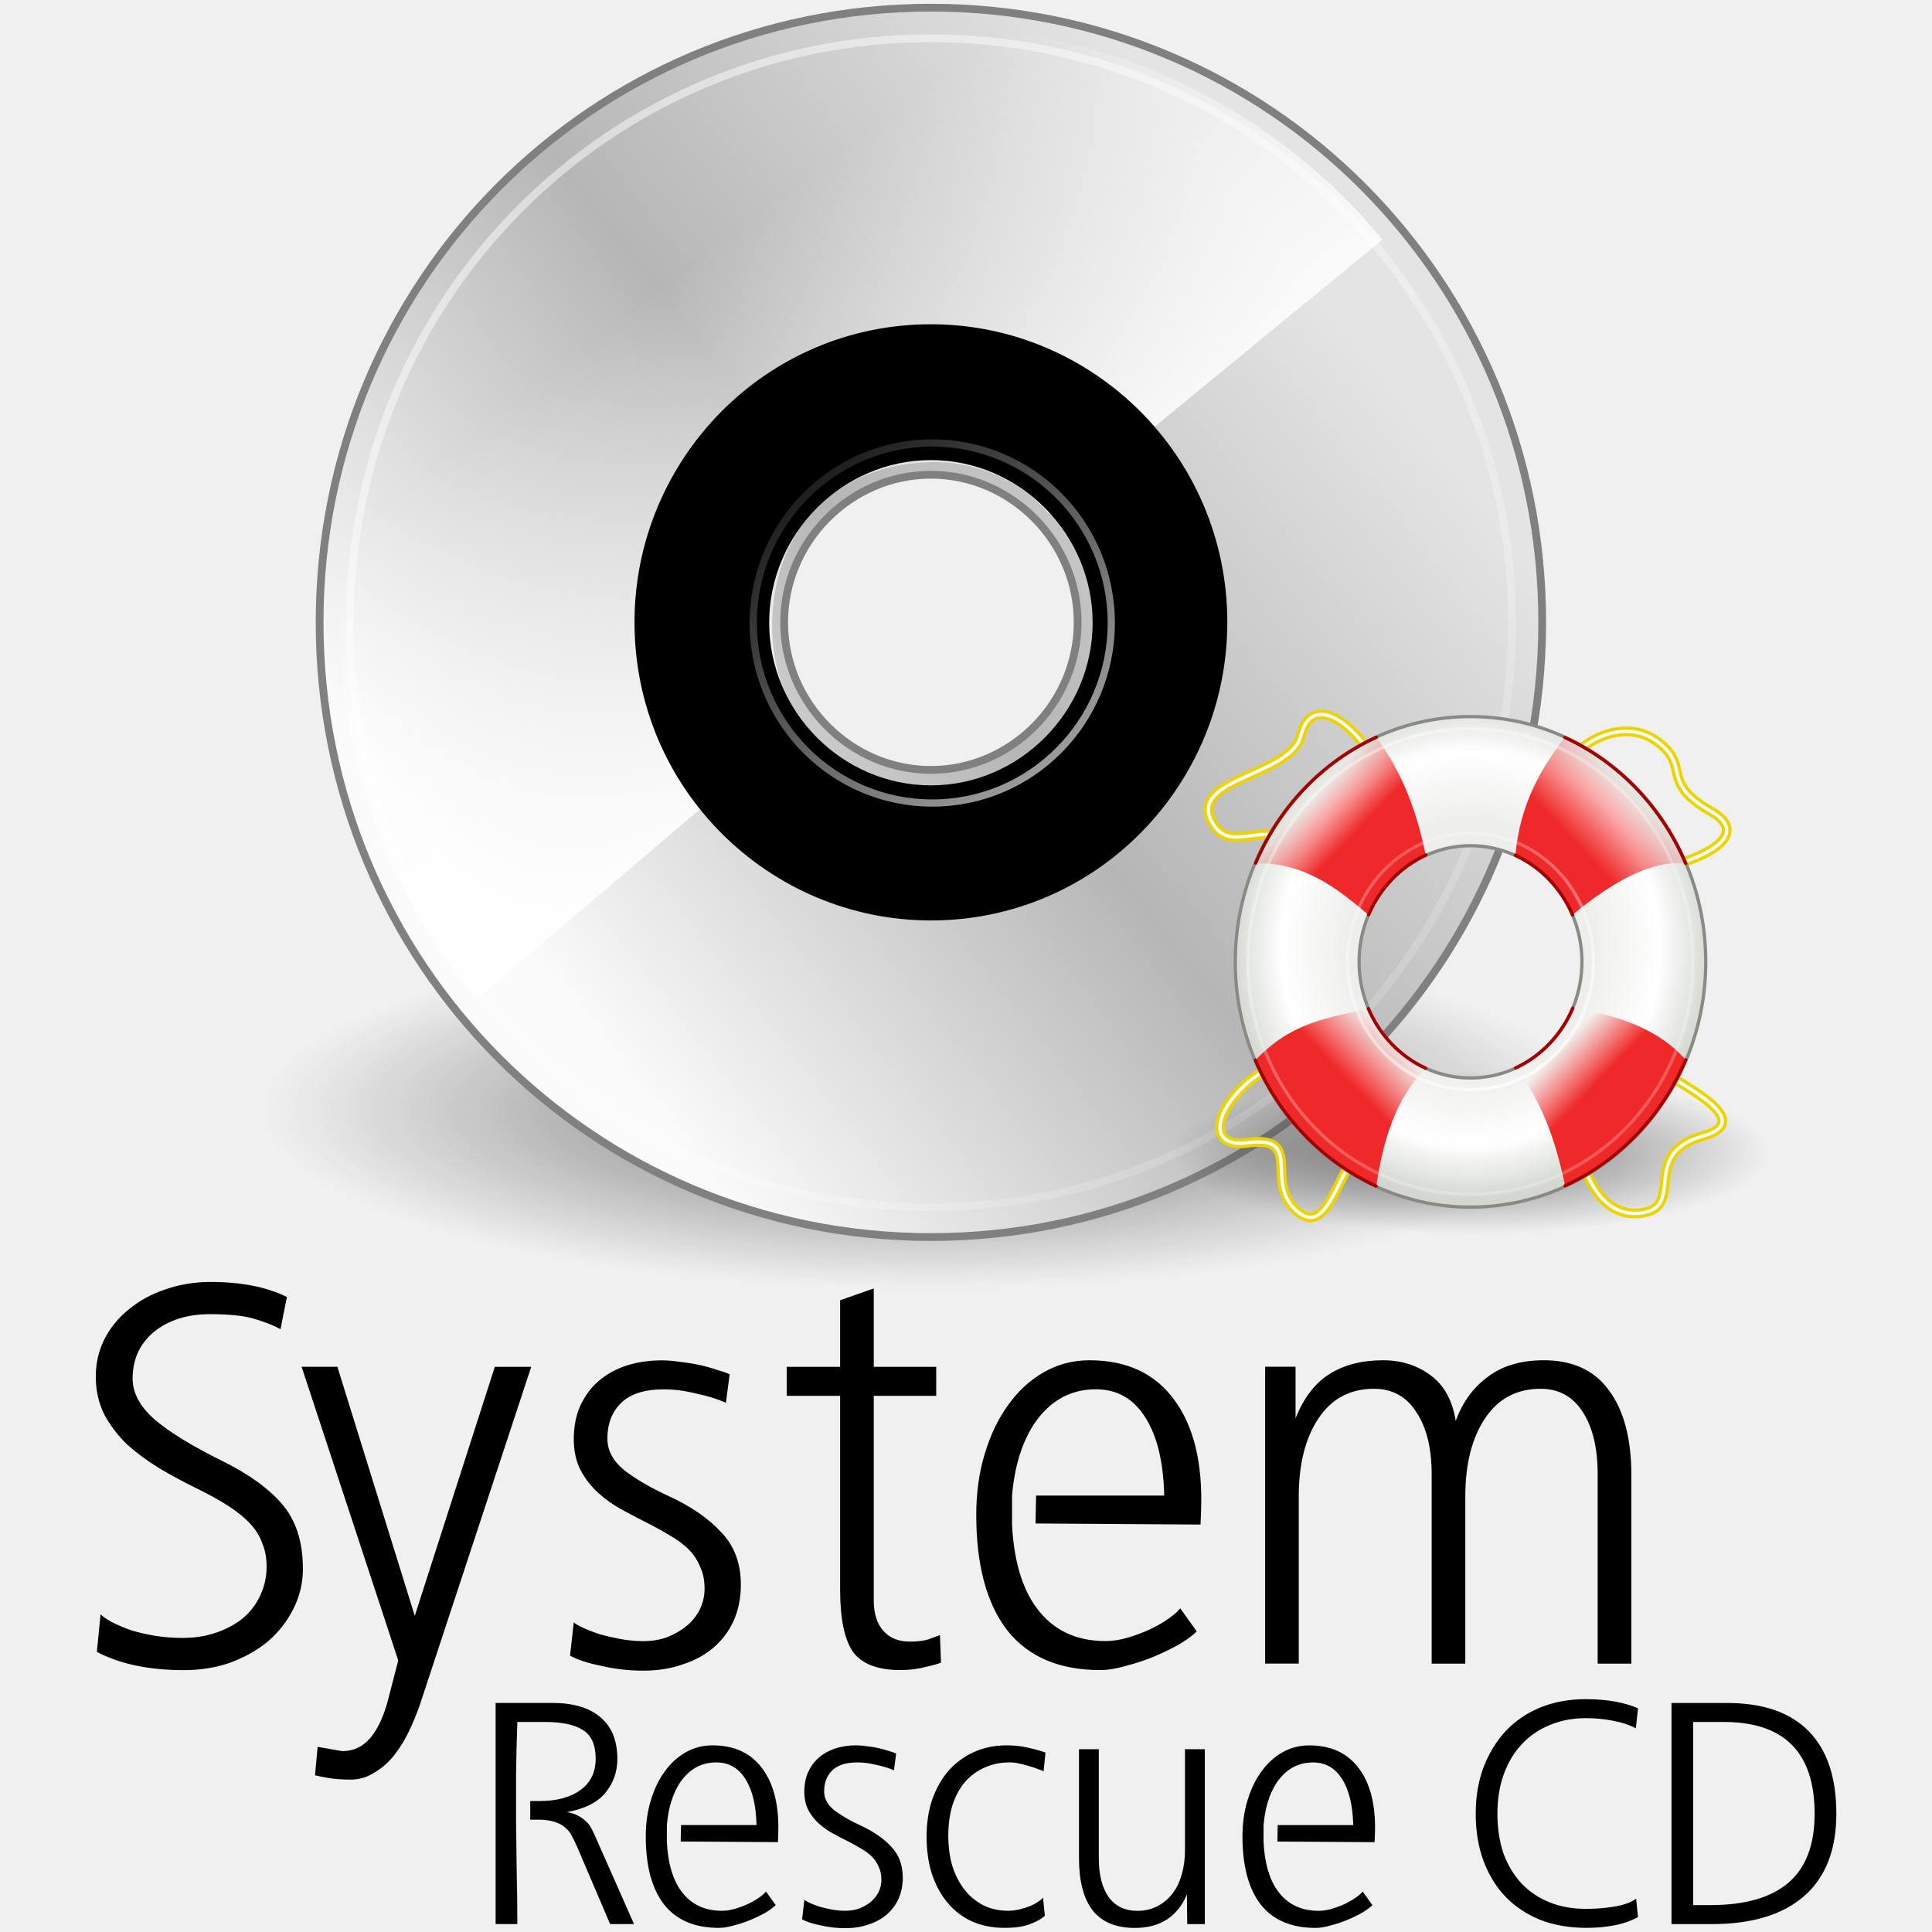
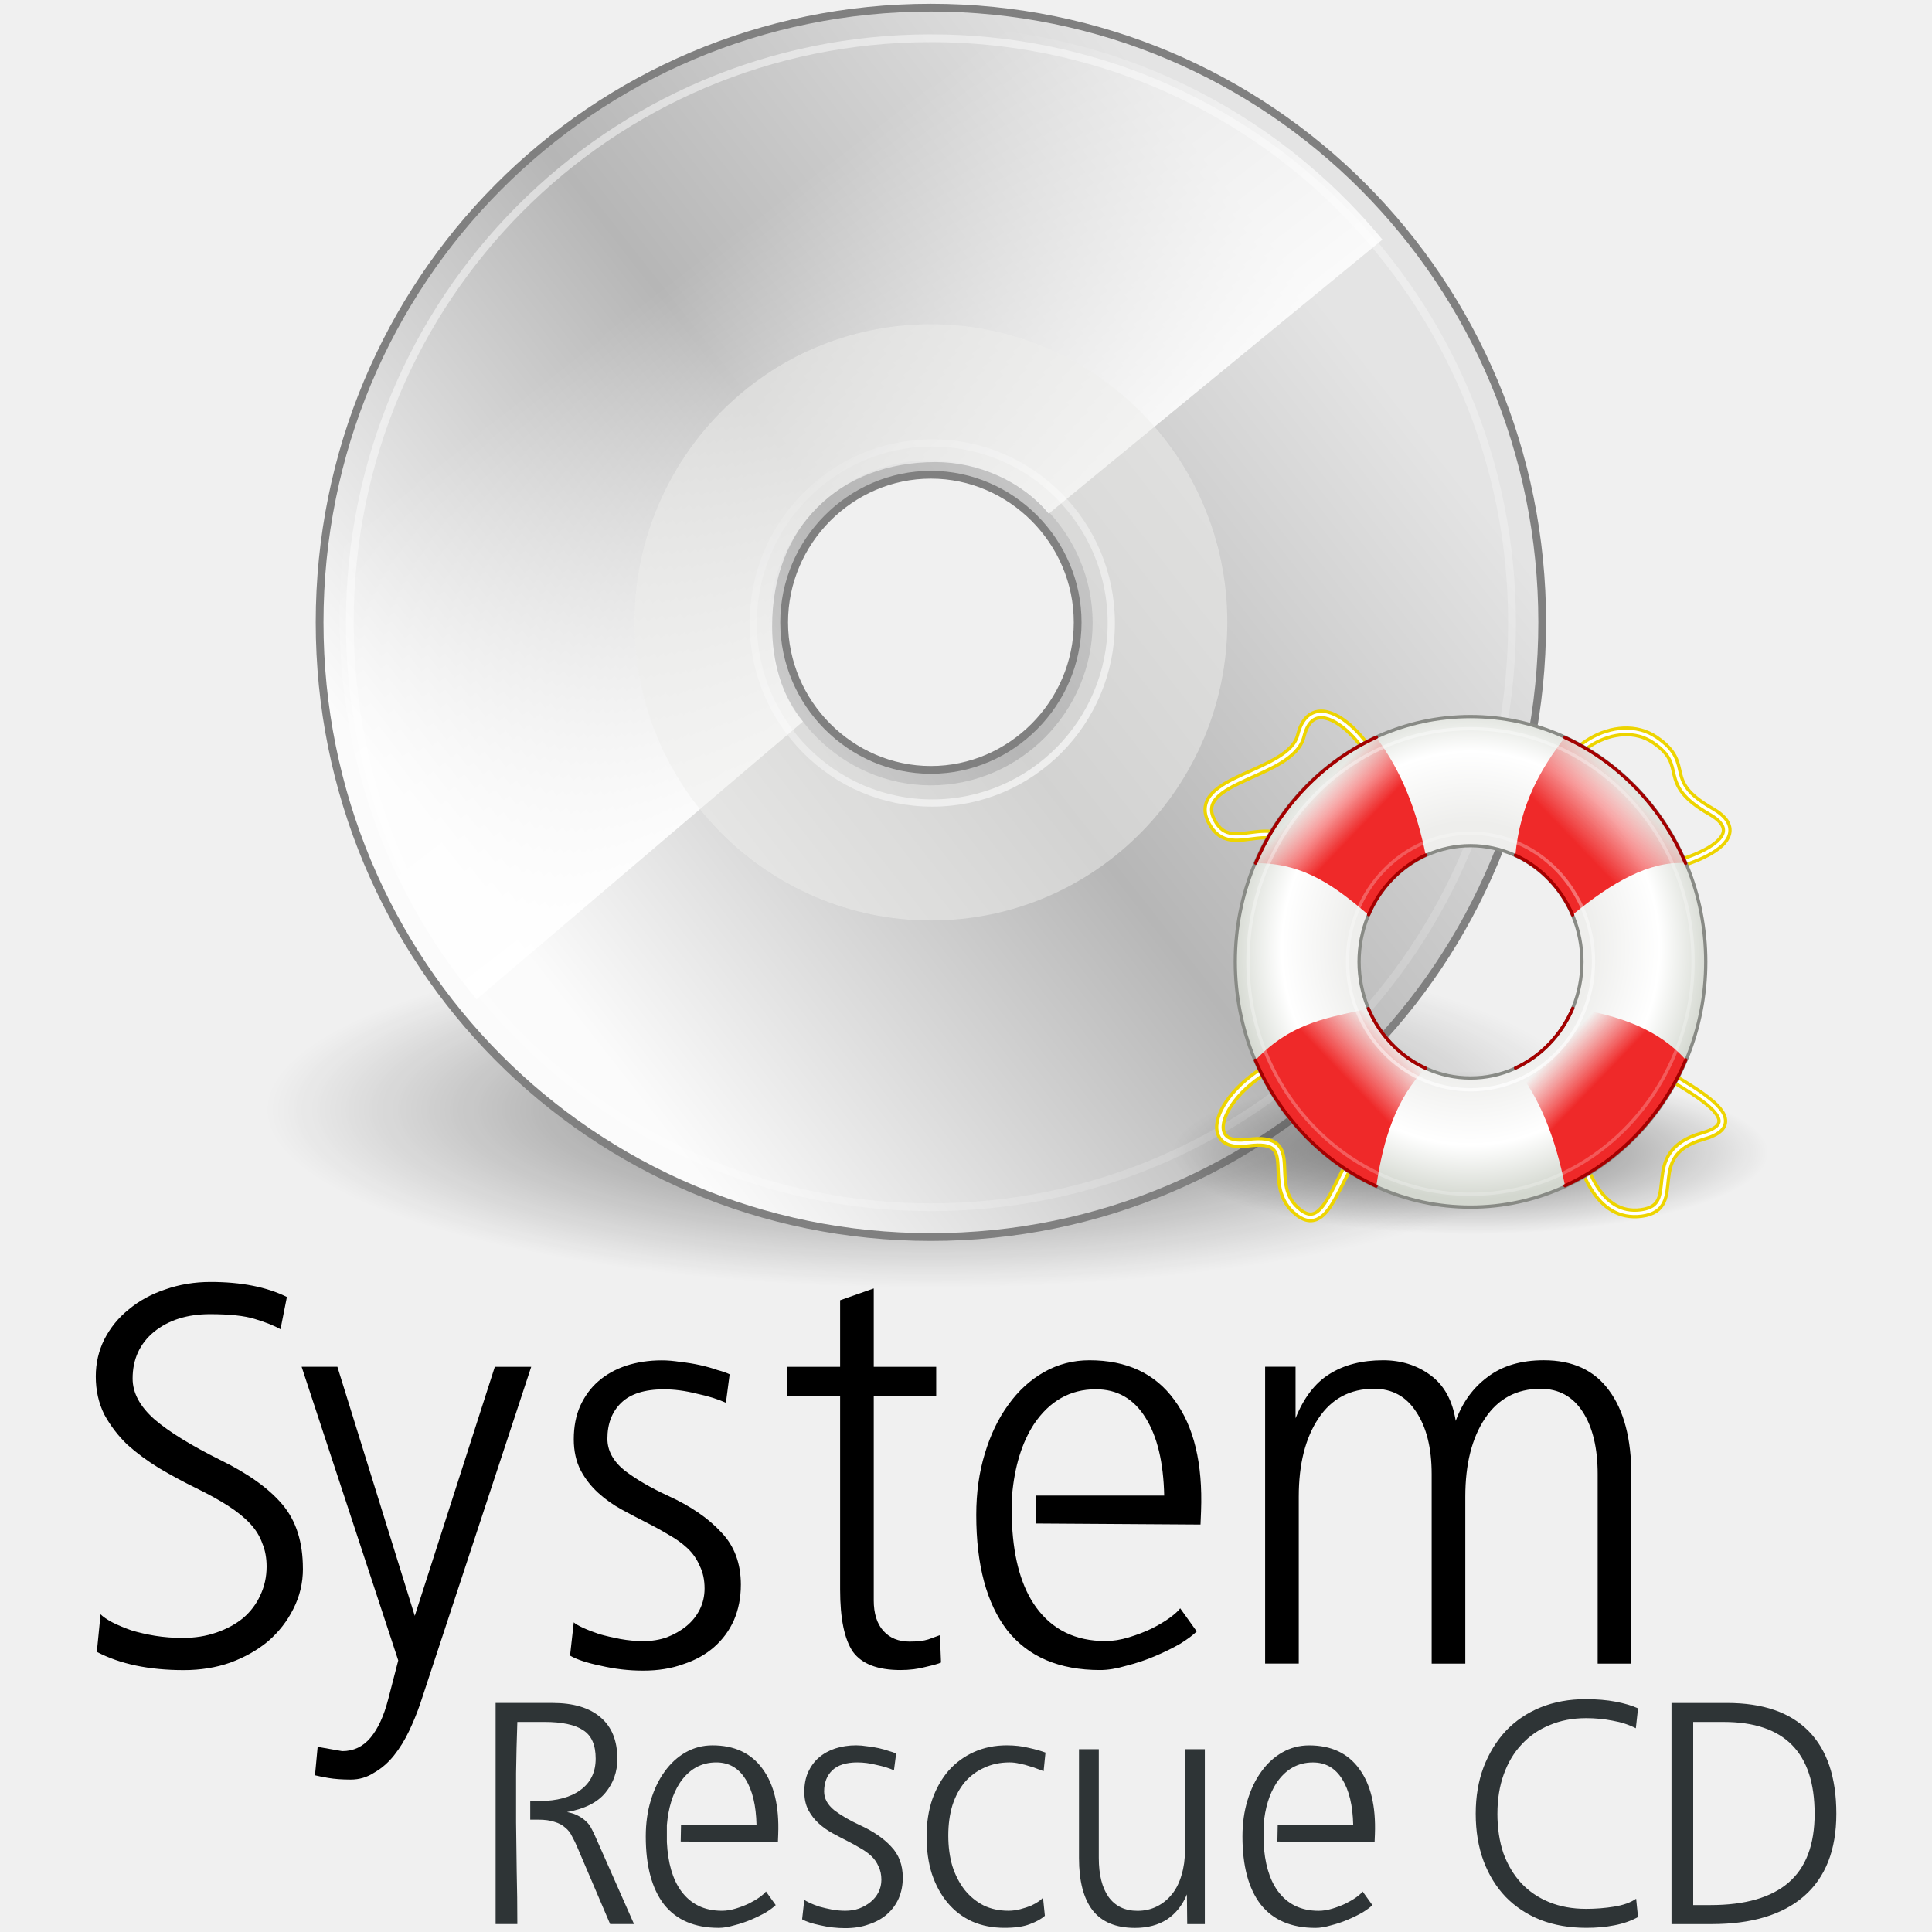
<svg xmlns="http://www.w3.org/2000/svg" width="512" height="512" version="1.1" viewBox="0 0 512 512">
  <defs>
    <radialGradient id="e" cx="23.33" cy="41.64" r="22.63" gradientTransform="matrix(7.777 0 0 2.084 65.12 207.3)" gradientUnits="userSpaceOnUse">
      <stop style="stop-color:#000000" offset="0" />
      <stop style="stop-color:#000000;stop-opacity:0" offset="1" />
    </radialGradient>
    <linearGradient id="n" x1="15" x2="32.51" y1="11.19" y2="34.31" gradientTransform="matrix(9.255 0 0 9.307 24.49 -50.11)" gradientUnits="userSpaceOnUse">
      <stop style="stop-color:#EBEBEB" offset="0" />
      <stop style="stop-color:#FFFFFF" offset=".5" />
      <stop style="stop-color:#EBEBEB" offset="1" />
    </linearGradient>
    <linearGradient id="m" x1="12.27" x2="35.39" y1="32.42" y2="14.2" gradientTransform="matrix(9.255 0 0 9.307 24.49 -50.11)" gradientUnits="userSpaceOnUse">
      <stop style="stop-color:#FBFBFB" offset="0" />
      <stop style="stop-color:#B6B6B6" offset=".5" />
      <stop style="stop-color:#E4E4E4" offset="1" />
    </linearGradient>
    <linearGradient id="l" x1="25.99" x2="15.89" y1="24.92" y2="11.67" gradientTransform="matrix(7.777 0 0 7.821 61.89 -22.89)" gradientUnits="userSpaceOnUse">
      <stop style="stop-color:#ffffff" offset="0" />
      <stop style="stop-color:#ffffff;stop-opacity:0" offset="1" />
    </linearGradient>
    <linearGradient id="k" x1="10.5" x2="48.8" y1="3.61" y2="54.7" gradientTransform="matrix(7.777 0 0 7.821 57.34 -30.55)" gradientUnits="userSpaceOnUse">
      <stop style="stop-color:#ffffff" offset="0" />
      <stop style="stop-color:#ffffff;stop-opacity:0" offset="1" />
    </linearGradient>
    <linearGradient id="j" x1="28.7" x2="17.74" y1="31.49" y2="18.37" gradientTransform="matrix(7.777 0 0 7.821 58.03 -29.86)" gradientUnits="userSpaceOnUse">
      <stop style="stop-color:#ffffff" offset="0" />
      <stop style="stop-color:#ffffff;stop-opacity:0" offset="1" />
    </linearGradient>
    <radialGradient id="d" cx="8" cy="17" r="8" gradientTransform="matrix(9.853 0 0 2.693 310.9 259.7)" gradientUnits="userSpaceOnUse">
      <stop style="stop-color:black" offset="0" />
      <stop style="stop-color:black;stop-opacity:0" offset="1" />
    </radialGradient>
    <radialGradient id="c" cx="24" cy="22.14" r="19.5" gradientTransform="matrix(3.281 0 0 3.418 311 175.6)" gradientUnits="userSpaceOnUse">
      <stop style="stop-color:#eeeeec" offset="0" />
      <stop style="stop-color:#eeeeec" offset=".5" />
      <stop style="stop-color:white" offset=".783" />
      <stop style="stop-color:#d3d7cf" offset="1" />
    </radialGradient>
    <linearGradient id="i" x1="6.055" x2="4.483" y1="6.312" y2="4.74" gradientTransform="matrix(6.562 0 0 6.84 317.5 179.6)" gradientUnits="userSpaceOnUse">
      <stop style="stop-color:#ef2929" offset="0" />
      <stop style="stop-color:#ef2929;stop-opacity:0" offset="1" />
    </linearGradient>
    <linearGradient id="h" x1="6.43" x2="8.122" y1="15.97" y2="14.28" gradientTransform="matrix(6.562 0 0 6.84 317.5 179.6)" gradientUnits="userSpaceOnUse">
      <stop style="stop-color:#ef2929" offset="0" />
      <stop style="stop-color:#ef2929;stop-opacity:0" offset="1" />
    </linearGradient>
    <linearGradient id="g" x1="15.29" x2="17.42" y1="6.444" y2="4.318" gradientTransform="matrix(6.562 0 0 6.84 317.5 179.6)" gradientUnits="userSpaceOnUse">
      <stop style="stop-color:#ef2929" offset="0" />
      <stop style="stop-color:#ef2929;stop-opacity:0" offset="1" />
    </linearGradient>
    <linearGradient id="f" x1="15.82" x2="14.37" y1="15.99" y2="14.54" gradientTransform="matrix(6.562 0 0 6.84 317.5 179.6)" gradientUnits="userSpaceOnUse">
      <stop style="stop-color:#ef2929" offset="0" />
      <stop style="stop-color:#ef2929;stop-opacity:0" offset="1" />
    </linearGradient>
    <radialGradient id="b" cx="7.593" cy="3.155" r="8.462" gradientTransform="matrix(20.08 0 0 21.04 216 134.1)" gradientUnits="userSpaceOnUse">
      <stop style="stop-color:white" offset="0" />
      <stop style="stop-color:white;stop-opacity:.339" offset="1" />
    </radialGradient>
    <radialGradient id="a" cx="10.86" cy="16.15" r="8.714" gradientTransform="matrix(9.006 0 0 9.422 299.7 126.6)" gradientUnits="userSpaceOnUse">
      <stop style="stop-color:white" offset="0" />
      <stop style="stop-color:white;stop-opacity:0" offset="1" />
    </radialGradient>
  </defs>
  <g>
    <path d="m422.6 294.1a176 47.17 0 1 1-351.9 0 176 47.17 0 1 1 351.9 0z" style="fill-rule:evenodd;fill:url(#e);opacity:.55;stroke-width:2.125" />
    <path d="m246.7 2.031c-89.83 0-162 72.63-162 162.9 0 90.34 72.22 162.9 162 162.9s162-72.63 162-162.9c0-90.34-72.22-162.9-162-162.9zm0 202c-21.29 0-38.89-17.69-38.89-39.11s17.59-39.11 38.89-39.11c21.29 0 38.89 17.69 38.89 39.11s-17.59 39.11-38.89 39.11z" style="fill:url(#n);stroke-width:2.058" />
    <path d="m246.7 2.031c-89.83 0-162 72.63-162 162.9 0 90.34 72.22 162.9 162 162.9s162-72.63 162-162.9c0-90.34-72.22-162.9-162-162.9zm0 202c-21.29 0-38.89-17.69-38.89-39.11s17.59-39.11 38.89-39.11c21.29 0 38.89 17.69 38.89 39.11s-17.59 39.11-38.89 39.11z" style="fill:url(#m);stroke-width:2.058;stroke:#808080" />
    <path d="m240.1 6.927c-83.68 3.175-150.1 72.09-150.1 157.1 0 38.53 13.59 73.54 36.3 100.8l86.48-73.6c-5.61-6.596-8.158-15.98-8.158-25.23 0-26.51 17.92-43.54 43.3-43.54 11.54 0 23.11 5.267 30.01 13.66l88.43-72.62c-28.58-34.6-71.89-56.52-120.4-56.52-2.028 0-3.845-0.076-5.854 0z" style="fill:url(#l);stroke-width:2.058" />
-     <path d="m246.7 85.93c-43.89 0-78.55 35.92-78.55 79 0 44.14 35.72 79 78.55 79 43.89 0 78.55-35.92 78.55-79 0-44.14-35.72-79-78.55-79zm0 122.2c-23.47 0-42.86-19.5-42.86-43.1s19.39-43.1 42.86-43.1c23.47 0 42.86 19.5 42.86 43.1s-19.39 43.1-42.86 43.1z" fill="#eeeeec;opacity:.511;stroke-width:2.058" />
+     <path d="m246.7 85.93c-43.89 0-78.55 35.92-78.55 79 0 44.14 35.72 79 78.55 79 43.89 0 78.55-35.92 78.55-79 0-44.14-35.72-79-78.55-79zm0 122.2c-23.47 0-42.86-19.5-42.86-43.1s19.39-43.1 42.86-43.1c23.47 0 42.86 19.5 42.86 43.1s-19.39 43.1-42.86 43.1z" style="fill:#eeeeec;opacity:.511;stroke-width:2.058" />
    <path d="m246.7 10.13c-85.32 0-154 69.02-154 154.9 0 85.8 68.63 154.9 154 154.9s154-69.02 154-154.9c0-85.8-68.63-154.9-154-154.9z" style="fill:none;opacity:.546;stroke-width:2.058;stroke:url(#k)" />
    <path d="m294.5 165.1a47.44 47.71 0 1 1-94.88 0 47.44 47.71 0 1 1 94.88 0z" style="fill:none;opacity:.672;stroke-width:1.915;stroke:url(#j)" />
  </g>
  <g>
    <path d="m366.8 210.4c0 11.33-15.44 30.58-19.69 20.52-8.167-19.34-20.35-1.927-26.1-13.39-5.687-11.33 21.11-11.96 23.73-22.55 3.779-15.28 22.05 4.102 22.05 15.43z" style="fill:none;stroke-dashoffset:1.2;stroke-linecap:round;stroke-width:2.606;stroke:#edd400" />
    <path d="m453.4 215c13.86 7.926-10.12 15.93-20.99 15.93s-19.69-9.193-19.69-20.52c0-11.33 15.73-21.23 25.88-14.29 10 6.837 0.769 10.86 14.79 18.88z" style="fill:none;stroke-dashoffset:1.2;stroke-linecap:round;stroke-width:2.606;stroke:#edd400" />
    <path d="m468.6 305.4a78.82 21.55 0 1 1-157.6 0 78.82 21.55 0 1 1 157.6 0z" style="fill:url(#d);opacity:.5;stroke-width:1.72" />
    <path d="m366.8 299.3c-11.81 3.771-13.24 29.11-22.55 22.1-9.853-7.41 1.791-20.66-13.62-18.56-15.35 2.092-5.023-19.24 16.49-24.07 10.61-2.377 19.69 9.193 19.69 20.52z" style="fill:none;stroke-dashoffset:1.2;stroke-linecap:round;stroke-width:2.606;stroke:#edd400" />
    <path d="m451.2 301.1c-16.7 4.718-4.35 18.75-16.22 20.35-11.4 1.529-16.11-11.95-17.64-22.17-1.517-10.16 6.8-27.63 15.05-20.52 7.097 6.124 35.63 17.59 18.81 22.34z" style="fill:none;stroke-dashoffset:1.2;stroke-linecap:round;stroke-width:2.606;stroke:#edd400" />
    <path d="m366.8 210.4c0 11.33-15.44 30.58-19.69 20.52-8.167-19.34-20.35-1.927-26.1-13.39-5.687-11.33 21.11-11.96 23.73-22.55 3.779-15.28 22.05 4.102 22.05 15.43z" style="fill:none;stroke-dashoffset:1.2;stroke-linecap:round;stroke-width:.868;stroke:#ffffff" />
    <path d="m453.4 215c13.86 7.926-10.12 15.93-20.99 15.93s-19.69-9.193-19.69-20.52c0-11.33 15.73-21.23 25.88-14.29 10 6.837 0.769 10.86 14.79 18.88z" style="fill:none;stroke-dashoffset:1.2;stroke-linecap:round;stroke-width:.868;stroke:#ffffff" />
    <path d="m366.8 299.3c-11.81 3.771-13.24 29.11-22.55 22.1-9.853-7.41 1.791-20.66-13.62-18.56-15.35 2.092-5.023-19.24 16.49-24.07 10.61-2.377 19.69 9.193 19.69 20.52z" style="fill:none;stroke-dashoffset:1.2;stroke-linecap:round;stroke-width:.868;stroke:#ffffff" />
    <path d="m451.2 301.1c-16.7 4.718-4.35 18.75-16.22 20.35-11.4 1.529-16.11-11.95-17.64-22.17-1.517-10.16 6.8-27.63 15.05-20.52 7.097 6.124 35.63 17.59 18.81 22.34z" style="fill:none;stroke-dashoffset:1.2;stroke-linecap:round;stroke-width:.868;stroke:#ffffff" />
    <path d="m389.7 189.9c-34.42 0-62.34 29.11-62.34 65 0 35.87 27.93 65 62.34 65 34.42 0 62.34-29.11 62.34-65 0-35.87-27.93-65-62.34-65zm0 34.22c16.3 0 29.53 13.79 29.53 30.78s-13.23 30.78-29.53 30.78-29.53-13.79-29.53-30.78 13.23-30.78 29.53-30.78z" style="fill:url(#c);stroke-dashoffset:1.2;stroke-linecap:round;stroke-linejoin:round;stroke-width:.868;stroke:#888a85" />
    <path d="m364.7 195.4c-14.25 6.543-25.71 18.49-31.99 33.36 13.11-0.156 21.62 6.616 29.94 13.68 2.972-7.012 8.449-12.72 15.17-15.82-2.366-11.85-6.487-22.43-13.12-31.21z" style="fill-rule:evenodd;fill:url(#i);stroke-width:.868" />
    <path d="m362.7 267.2c-9.981 2.564-19.96 3.242-29.94 13.68 6.277 14.85 17.74 26.8 31.99 33.36 1.78-12.14 5.187-23.2 13.12-31.21-6.726-3.098-12.2-8.807-15.17-15.82z" style="fill:url(#h);stroke-width:.868" />
    <path d="m414.7 195.4c-6.395 8.371-11.84 17.7-13.12 31.21 6.726 3.098 12.2 8.807 15.17 15.82 10.43-8.651 20.54-14.34 29.94-13.68-6.277-14.85-17.74-26.8-31.99-33.36z" style="fill-rule:evenodd;fill:url(#g);stroke-width:.868" />
    <path d="m416.8 267.2c-2.972 7.012-8.449 12.72-15.17 15.82 6.631 8.133 10.61 18.94 13.12 31.21 14.25-6.543 25.71-18.49 31.99-33.36-7.1-8.038-17.7-11.85-29.94-13.68z" style="fill-rule:evenodd;fill:url(#f);stroke-width:.868" />
    <path d="m362.7 242.4c2.972-7.012 8.449-12.72 15.17-15.82m-13.12-31.21c-14.25 6.543-25.71 18.49-31.99 33.36" style="fill:none;stroke-linecap:round;stroke-width:.868px;stroke:#a40000" />
    <path d="m446.7 228.8c-6.277-14.85-17.74-26.8-31.99-33.36m-13.12 31.21c6.726 3.098 12.2 8.807 15.17 15.82" style="fill:none;stroke-linecap:round;stroke-width:.868px;stroke:#a40000" />
    <path d="m416.8 267.2c-2.972 7.012-8.449 12.72-15.17 15.82m13.12 31.21c14.25-6.543 25.71-18.49 31.99-33.36" style="fill:none;stroke-linecap:round;stroke-width:.868px;stroke:#a40000" />
    <path d="m377.8 283.1c-6.726-3.098-12.2-8.807-15.17-15.82m-29.94 13.68c6.277 14.85 17.74 26.8 31.99 33.36" style="fill:none;stroke-dashoffset:1.2;stroke-linecap:round;stroke-width:.868;stroke:#a40000" />
    <ellipse cx="389.7" cy="254.8" rx="58.98" ry="61.69" style="fill:none;opacity:.4;stroke-dashoffset:1.2;stroke-linecap:round;stroke-width:.869;stroke:url(#b)" />
    <path d="m422.3 254.8a32.6 34 0 1 1-65.2 0 32.6 34 0 1 1 65.2 0z" style="fill:none;opacity:.8;stroke-dashoffset:1.2;stroke-linecap:round;stroke-width:.868;stroke:url(#a)" />
  </g>
  <g>
-     <path d="m137.1 509.9c0-4.806-0.056-9.416-0.167-13.83-0.056-4.416-0.111-8.775-0.167-13.08v-13.08c0.056-4.358 0.167-8.887 0.334-13.58h7.086c4.726 8e-5 8.169 0.727 10.34 2.18 2.223 1.397 3.334 3.911 3.334 7.543-4e-5 3.577-1.334 6.343-4 8.3-2.668 1.956-6.28 2.934-10.84 2.934h-2.501v4.945h2.084c1.779 0 3.223 0.196 4.334 0.587 1.167 0.336 2.112 0.839 2.834 1.509 0.778 0.615 1.389 1.397 1.834 2.347 0.5 0.894 0.973 1.872 1.417 2.934l8.668 20.29h6.334l-10.42-23.56c-0.278-0.615-0.584-1.23-0.917-1.845-0.334-0.671-0.778-1.257-1.334-1.76-0.556-0.559-1.251-1.062-2.084-1.509-0.778-0.447-1.779-0.782-3.001-1.006 4.668-0.839 8.058-2.543 10.17-5.115 2.112-2.571 3.168-5.559 3.168-8.972-4e-5 -4.864-1.501-8.551-4.503-11.06-2.946-2.515-7.171-3.772-12.67-3.772h-15.09v58.6h5.751m43.3-21.88 0.083-4.358h20.01c-0.111-5.196-1.084-9.25-2.918-12.16-1.834-2.962-4.418-4.443-7.754-4.443-4 4e-5 -7.225 1.816-9.67 5.451-1.889 2.906-3.029 6.625-3.418 11.15v4.528c0.278 5.532 1.528 9.837 3.751 12.91 2.557 3.521 6.169 5.281 10.84 5.281 1.167 0 2.39-0.196 3.668-0.587 1.278-0.391 2.445-0.839 3.501-1.341 1.111-0.559 2.056-1.118 2.834-1.677 0.834-0.615 1.389-1.118 1.667-1.509l2.584 3.605c-0.556 0.559-1.417 1.202-2.584 1.928-1.167 0.671-2.473 1.313-3.919 1.928-1.445 0.615-2.946 1.118-4.503 1.509-1.501 0.447-2.862 0.671-4.084 0.671-6.392 0-11.22-2.068-14.51-6.204-3.223-4.192-4.837-10.2-4.837-18.02 0-3.465 0.445-6.652 1.334-9.559 0.889-2.962 2.112-5.505 3.668-7.628 1.556-2.18 3.418-3.884 5.585-5.115 2.167-1.23 4.53-1.844 7.086-1.845 5.835 4e-5 10.25 2.068 13.26 6.204 3.056 4.135 4.445 9.921 4.169 17.35l-0.083 2.096-25.76-0.168m58.85 9.559c-3e-5 -3.353-1.028-6.092-3.084-8.215-2.001-2.18-4.779-4.081-8.338-5.702-2.668-1.23-4.918-2.543-6.752-3.942-1.779-1.453-2.668-3.102-2.668-4.945 0-2.347 0.723-4.22 2.167-5.617 1.445-1.397 3.668-2.096 6.668-2.096 1.612 4e-5 3.307 0.224 5.086 0.671 1.834 0.391 3.362 0.866 4.584 1.425l0.584-4.443c-0.445-0.224-1.084-0.447-1.917-0.671-0.778-0.28-1.667-0.531-2.668-0.754-1-0.224-2.028-0.391-3.084-0.503-1.056-0.168-2.028-0.251-2.917-0.252-2.001 4e-5 -3.862 0.28-5.585 0.839-1.667 0.559-3.112 1.369-4.334 2.431-1.167 1.006-2.112 2.292-2.834 3.856-0.667 1.509-1 3.242-1 5.196 0 1.845 0.361 3.465 1.084 4.864 0.723 1.342 1.64 2.515 2.751 3.521 1.112 1.006 2.334 1.872 3.668 2.599 1.334 0.727 2.612 1.397 3.835 2.012s2.39 1.258 3.501 1.928c1.111 0.615 2.084 1.313 2.918 2.096 0.834 0.782 1.473 1.705 1.917 2.766 0.5 1.006 0.75 2.18 0.75 3.521-4e-5 1.174-0.25 2.263-0.75 3.269-0.5 1.006-1.195 1.872-2.084 2.599s-1.917 1.313-3.084 1.76c-1.112 0.392-2.334 0.587-3.668 0.587-1.167 0-2.362-0.112-3.585-0.336-1.167-0.224-2.251-0.475-3.251-0.754-1-0.336-1.862-0.671-2.584-1.006-0.723-0.336-1.195-0.615-1.417-0.839l-0.584 5.196c1.056 0.615 2.668 1.146 4.837 1.593 2.167 0.503 4.361 0.754 6.587 0.754 2.334 0 4.418-0.336 6.253-1.006 1.889-0.615 3.501-1.509 4.837-2.683 1.334-1.174 2.362-2.571 3.084-4.192 0.723-1.677 1.084-3.521 1.084-5.532m37.15 5.281c-0.167 0.28-0.528 0.615-1.084 1.006-0.556 0.391-1.251 0.782-2.084 1.174-0.834 0.336-1.779 0.643-2.834 0.922-1.056 0.28-2.112 0.419-3.168 0.419-2.445 0-4.641-0.475-6.587-1.425-1.945-1.006-3.612-2.375-5.002-4.108-1.389-1.789-2.473-3.884-3.251-6.289-0.723-2.459-1.084-5.169-1.084-8.13 0-2.906 0.361-5.559 1.084-7.964 0.778-2.403 1.862-4.443 3.251-6.119 1.445-1.677 3.168-2.962 5.167-3.856 2.001-0.95 4.253-1.425 6.752-1.425 0.889 4e-5 1.779 0.112 2.668 0.336 0.945 0.168 1.806 0.391 2.584 0.671 0.834 0.224 1.584 0.475 2.251 0.754 0.667 0.224 1.167 0.419 1.501 0.587l0.5-4.945c-1.167-0.447-2.64-0.866-4.418-1.257-1.779-0.447-3.724-0.671-5.835-0.671-3.168 4e-5 -6.058 0.587-8.668 1.76-2.612 1.174-4.864 2.822-6.752 4.945-1.834 2.124-3.279 4.667-4.334 7.628-1 2.962-1.501 6.231-1.501 9.81 0 3.689 0.473 7.015 1.417 9.976 1 2.962 2.39 5.505 4.169 7.628 1.779 2.124 3.946 3.772 6.503 4.945 2.557 1.118 5.42 1.677 8.587 1.677 2.834 0 5.086-0.336 6.752-1.006 1.667-0.615 2.973-1.341 3.919-2.18l-0.5-4.864m42.88-39.3h-5.251v26.83c-4e-5 2.347-0.306 4.528-0.917 6.54-0.556 1.956-1.389 3.633-2.501 5.03-1.112 1.397-2.445 2.487-4 3.269-1.556 0.782-3.279 1.174-5.167 1.174-3.334 0-5.893-1.23-7.67-3.689-1.723-2.459-2.584-5.895-2.584-10.31v-28.84h-5.251v28.84c0 6.092 1.195 10.7 3.585 13.83 2.445 3.13 6.196 4.694 11.26 4.694 3.334 0 6.169-0.754 8.503-2.263 2.334-1.565 4.084-3.772 5.251-6.625l0.083 7.879h4.668v-46.36m19.23 24.48 0.083-4.358h20.01c-0.111-5.196-1.084-9.25-2.918-12.16-1.834-2.962-4.418-4.443-7.754-4.443-4 4e-5 -7.225 1.816-9.67 5.451-1.889 2.906-3.029 6.625-3.418 11.15v4.528c0.278 5.532 1.528 9.837 3.751 12.91 2.557 3.521 6.169 5.281 10.84 5.281 1.167 0 2.39-0.196 3.668-0.587 1.278-0.391 2.445-0.839 3.501-1.341 1.111-0.559 2.056-1.118 2.834-1.677 0.834-0.615 1.389-1.118 1.667-1.509l2.584 3.605c-0.556 0.559-1.417 1.202-2.584 1.928-1.167 0.671-2.473 1.313-3.919 1.928-1.445 0.615-2.946 1.118-4.503 1.509-1.501 0.447-2.862 0.671-4.084 0.671-6.392 0-11.22-2.068-14.51-6.204-3.223-4.192-4.837-10.2-4.837-18.02 0-3.465 0.445-6.652 1.334-9.559 0.889-2.962 2.112-5.505 3.668-7.628 1.556-2.18 3.418-3.884 5.585-5.115 2.167-1.23 4.53-1.844 7.086-1.845 5.835 4e-5 10.25 2.068 13.26 6.204 3.056 4.135 4.445 9.921 4.169 17.35l-0.083 2.096-25.76-0.168m58.31-7.377c0-3.856 0.556-7.323 1.667-10.4 1.111-3.13 2.696-5.783 4.752-7.964 2.056-2.236 4.53-3.942 7.42-5.115 2.89-1.23 6.111-1.844 9.67-1.845 2.39 7e-5 4.726 0.224 7.002 0.671 2.279 0.392 4.334 1.062 6.169 2.012l0.584-5.281c-1.612-0.727-3.585-1.313-5.919-1.76-2.334-0.447-5.002-0.671-8.004-0.671-4.334 4e-5 -8.307 0.727-11.92 2.18-3.557 1.453-6.614 3.521-9.171 6.204-2.501 2.683-4.472 5.895-5.919 9.64-1.389 3.689-2.084 7.798-2.084 12.32 0 4.64 0.695 8.829 2.084 12.57 1.389 3.689 3.334 6.845 5.835 9.474 2.557 2.627 5.639 4.667 9.252 6.119 3.612 1.397 7.67 2.096 12.17 2.096 2.668 0 5.14-0.224 7.42-0.671 2.334-0.447 4.418-1.174 6.253-2.18l-0.5-4.864c-1.445 1.006-3.39 1.705-5.835 2.096-2.39 0.391-4.864 0.587-7.42 0.587-3.612 0-6.864-0.587-9.754-1.76-2.89-1.174-5.363-2.85-7.42-5.03-2.056-2.236-3.64-4.891-4.752-7.964-1.056-3.13-1.584-6.625-1.584-10.48m84.07 0c-7e-5 8.215-2.306 14.31-6.918 18.28-4.614 3.969-11.5 5.953-20.68 5.953h-4.584v-48.53h8.085c16.06 8e-5 24.09 8.103 24.09 24.31m-37.93-29.34v58.6h10.67c10.61 0 18.76-2.459 24.43-7.377 5.724-4.972 8.587-12.27 8.587-21.88-4e-5 -9.613-2.445-16.91-7.336-21.88-4.891-4.972-12.09-7.462-21.59-7.462h-14.76" fill="#2e3436;stroke-width:1.016" />
-     <path d="m80.27 415.7c-3.9e-5 -7.018-1.792-12.66-5.374-16.93-3.584-4.27-9.056-8.204-16.41-11.81-7.827-3.888-13.68-7.493-17.54-10.81-3.866-3.415-5.8-7.018-5.8-10.81-1.9e-5 -5.123 1.886-9.25 5.658-12.38 3.866-3.13 8.818-4.694 14.86-4.694 5.186 1.2e-4 9.148 0.427 11.88 1.281 2.83 0.854 5.094 1.755 6.791 2.703l1.698-8.536c-5.374-2.656-12.12-3.984-20.23-3.984-4.246 8e-5 -8.253 0.664-12.03 1.992-3.678 1.233-6.887 2.988-9.62 5.266-2.735 2.182-4.906 4.837-6.507 7.968-1.509 3.035-2.264 6.308-2.264 9.817-8e-6 3.699 0.755 7.065 2.264 10.1 1.603 2.941 3.631 5.598 6.085 7.968 2.547 2.277 5.374 4.362 8.488 6.262 3.207 1.897 6.461 3.652 9.762 5.266 3.301 1.613 6.131 3.178 8.488 4.694 2.358 1.518 4.292 3.083 5.8 4.694 1.509 1.613 2.593 3.367 3.254 5.266 0.754 1.802 1.132 3.842 1.132 6.119-3.9e-5 2.751-0.566 5.312-1.698 7.682-1.038 2.277-2.547 4.27-4.526 5.976-1.981 1.613-4.338 2.893-7.075 3.842-2.735 0.949-5.704 1.423-8.914 1.423-2.547 0-4.998-0.19-7.355-0.569-2.264-0.38-4.338-0.854-6.227-1.423-1.886-0.664-3.584-1.375-5.094-2.134-1.415-0.759-2.452-1.47-3.113-2.134l-0.99 9.96c6.131 3.225 13.82 4.837 23.06 4.837 4.434 0 8.537-0.664 12.31-1.992 3.866-1.423 7.217-3.32 10.05-5.69 2.83-2.466 5.044-5.312 6.649-8.536 1.698-3.32 2.547-6.876 2.547-10.67m50.86-53.51-21.22 66.01-20.51-66.01h-9.478l25.61 77.83-2.688 10.38c-1.132 4.362-2.688 7.729-4.668 10.1-1.981 2.371-4.48 3.557-7.497 3.557l-6.507-1.138-0.708 7.54c0.755 0.19 1.934 0.427 3.537 0.712 1.698 0.284 3.678 0.427 5.942 0.427 2.264-4e-5 4.338-0.617 6.227-1.85 1.981-1.138 3.726-2.656 5.236-4.552 1.509-1.897 2.83-4.03 3.962-6.401 1.132-2.371 2.122-4.791 2.971-7.258l29.43-89.33h-9.62m65.18 57.75c-4e-5 -5.69-1.745-10.34-5.236-13.94-3.395-3.699-8.111-6.926-14.15-9.674-4.526-2.087-8.346-4.316-11.46-6.686-3.018-2.466-4.526-5.266-4.526-8.393 0-3.984 1.226-7.161 3.678-9.532 2.452-2.371 6.227-3.557 11.32-3.557 2.735 4e-5 5.612 0.38 8.63 1.138 3.112 0.664 5.704 1.47 7.781 2.419l0.99-7.54c-0.755-0.38-1.839-0.759-3.254-1.138-1.321-0.474-2.83-0.901-4.526-1.281-1.698-0.38-3.443-0.664-5.236-0.854-1.792-0.284-3.443-0.427-4.952-0.427-3.395 7e-5 -6.557 0.474-9.478 1.423-2.83 0.949-5.282 2.324-7.355 4.127-1.981 1.708-3.584 3.888-4.81 6.544-1.132 2.561-1.698 5.501-1.698 8.821 0 3.13 0.613 5.88 1.839 8.254 1.226 2.277 2.782 4.27 4.668 5.976 1.886 1.707 3.962 3.178 6.227 4.409 2.264 1.233 4.434 2.371 6.507 3.415 2.075 1.043 4.054 2.134 5.942 3.272 1.886 1.043 3.537 2.229 4.952 3.557 1.415 1.328 2.499 2.893 3.254 4.694 0.849 1.707 1.273 3.699 1.273 5.976-4e-5 1.992-0.425 3.842-1.273 5.548-0.849 1.707-2.028 3.178-3.537 4.409-1.509 1.233-3.254 2.229-5.236 2.988-1.886 0.664-3.962 0.996-6.227 0.996-1.981 4e-5 -4.008-0.19-6.084-0.569-1.981-0.38-3.82-0.806-5.516-1.281-1.698-0.569-3.16-1.138-4.384-1.707-1.226-0.569-2.028-1.043-2.405-1.423l-0.99 8.821c1.792 1.043 4.526 1.945 8.207 2.703 3.678 0.854 7.405 1.281 11.17 1.281 3.962 0 7.497-0.569 10.61-1.707 3.207-1.043 5.942-2.561 8.207-4.552 2.263-1.992 4.008-4.362 5.236-7.115 1.226-2.846 1.839-5.976 1.839-9.389m35.22 4.127v-54.2h16.55v-7.682h-16.55v-20.77l-8.914 3.13v17.64h-14.15v7.682h14.15v51.34c0 7.682 1.132 13.18 3.395 16.5 2.358 3.225 6.557 4.837 12.59 4.837 2.452 0 4.714-0.284 6.791-0.854 2.075-0.474 3.395-0.854 3.962-1.138l-0.283-7.258c-0.755 0.284-1.792 0.664-3.112 1.138-1.226 0.38-2.877 0.569-4.952 0.569-2.924 0-5.236-0.949-6.933-2.846-1.698-1.897-2.547-4.602-2.547-8.111m42.88-20.34 0.142-7.397h33.95c-0.189-8.821-1.839-15.7-4.952-20.63-3.113-5.026-7.497-7.54-13.16-7.54-6.791 4e-5 -12.26 3.083-16.41 9.25-3.207 4.934-5.14 11.24-5.8 18.92v7.682c0.471 9.389 2.594 16.69 6.365 21.91 4.338 5.976 10.47 8.964 18.39 8.964 1.981 4e-5 4.054-0.332 6.227-0.996 2.169-0.664 4.15-1.423 5.942-2.277 1.886-0.949 3.49-1.897 4.81-2.846 1.415-1.043 2.358-1.897 2.83-2.561l4.384 6.119c-0.943 0.949-2.405 2.039-4.384 3.272-1.981 1.138-4.196 2.229-6.649 3.272-2.452 1.043-4.998 1.897-7.639 2.561-2.547 0.759-4.856 1.138-6.933 1.138-10.85 0-19.05-3.51-24.62-10.53-5.47-7.115-8.207-17.31-8.207-30.59 0-5.88 0.755-11.29 2.264-16.22 1.509-5.026 3.584-9.342 6.227-12.95 2.641-3.699 5.8-6.594 9.478-8.678 3.678-2.087 7.685-3.13 12.03-3.13 9.904 8e-5 17.4 3.51 22.5 10.53 5.186 7.018 7.547 16.84 7.075 29.45l-0.142 3.557-43.72-0.284m157.9 37.13v-49.8c-1.1e-4 -9.771-1.981-17.31-5.942-22.62-3.866-5.312-9.62-7.968-17.26-7.968-6.035 8e-5 -10.99 1.47-14.86 4.409-3.866 2.846-6.695 6.733-8.488 11.67-0.849-5.405-3.065-9.439-6.649-12.09-3.584-2.656-7.781-3.984-12.59-3.984-5.658 8e-5 -10.42 1.233-14.29 3.699-3.773 2.371-6.745 6.262-8.914 11.67v-13.66h-8.065v78.68h8.914v-44.24c-4e-5 -8.632 1.745-15.55 5.236-20.77 3.49-5.216 8.395-7.825 14.71-7.825 4.81 8e-5 8.537 2.04 11.17 6.119 2.735 4.081 4.104 9.582 4.104 16.5v50.22h8.914v-44.24c-8e-5 -8.632 1.745-15.55 5.236-20.77 3.489-5.216 8.395-7.825 14.71-7.825 4.81 8e-5 8.538 2.04 11.17 6.119 2.641 4.081 3.962 9.582 3.962 16.5v50.22h8.914" fill="#000000;stroke-width:1.016" />
+     <path d="m137.1 509.9c0-4.806-0.056-9.416-0.167-13.83-0.056-4.416-0.111-8.775-0.167-13.08v-13.08c0.056-4.358 0.167-8.887 0.334-13.58h7.086c4.726 8e-5 8.169 0.727 10.34 2.18 2.223 1.397 3.334 3.911 3.334 7.543-4e-5 3.577-1.334 6.343-4 8.3-2.668 1.956-6.28 2.934-10.84 2.934h-2.501v4.945h2.084c1.779 0 3.223 0.196 4.334 0.587 1.167 0.336 2.112 0.839 2.834 1.509 0.778 0.615 1.389 1.397 1.834 2.347 0.5 0.894 0.973 1.872 1.417 2.934l8.668 20.29h6.334l-10.42-23.56c-0.278-0.615-0.584-1.23-0.917-1.845-0.334-0.671-0.778-1.257-1.334-1.76-0.556-0.559-1.251-1.062-2.084-1.509-0.778-0.447-1.779-0.782-3.001-1.006 4.668-0.839 8.058-2.543 10.17-5.115 2.112-2.571 3.168-5.559 3.168-8.972-4e-5 -4.864-1.501-8.551-4.503-11.06-2.946-2.515-7.171-3.772-12.67-3.772h-15.09v58.6h5.751m43.3-21.88 0.083-4.358h20.01c-0.111-5.196-1.084-9.25-2.918-12.16-1.834-2.962-4.418-4.443-7.754-4.443-4 4e-5 -7.225 1.816-9.67 5.451-1.889 2.906-3.029 6.625-3.418 11.15v4.528c0.278 5.532 1.528 9.837 3.751 12.91 2.557 3.521 6.169 5.281 10.84 5.281 1.167 0 2.39-0.196 3.668-0.587 1.278-0.391 2.445-0.839 3.501-1.341 1.111-0.559 2.056-1.118 2.834-1.677 0.834-0.615 1.389-1.118 1.667-1.509l2.584 3.605c-0.556 0.559-1.417 1.202-2.584 1.928-1.167 0.671-2.473 1.313-3.919 1.928-1.445 0.615-2.946 1.118-4.503 1.509-1.501 0.447-2.862 0.671-4.084 0.671-6.392 0-11.22-2.068-14.51-6.204-3.223-4.192-4.837-10.2-4.837-18.02 0-3.465 0.445-6.652 1.334-9.559 0.889-2.962 2.112-5.505 3.668-7.628 1.556-2.18 3.418-3.884 5.585-5.115 2.167-1.23 4.53-1.844 7.086-1.845 5.835 4e-5 10.25 2.068 13.26 6.204 3.056 4.135 4.445 9.921 4.169 17.35l-0.083 2.096-25.76-0.168m58.85 9.559c-3e-5 -3.353-1.028-6.092-3.084-8.215-2.001-2.18-4.779-4.081-8.338-5.702-2.668-1.23-4.918-2.543-6.752-3.942-1.779-1.453-2.668-3.102-2.668-4.945 0-2.347 0.723-4.22 2.167-5.617 1.445-1.397 3.668-2.096 6.668-2.096 1.612 4e-5 3.307 0.224 5.086 0.671 1.834 0.391 3.362 0.866 4.584 1.425l0.584-4.443c-0.445-0.224-1.084-0.447-1.917-0.671-0.778-0.28-1.667-0.531-2.668-0.754-1-0.224-2.028-0.391-3.084-0.503-1.056-0.168-2.028-0.251-2.917-0.252-2.001 4e-5 -3.862 0.28-5.585 0.839-1.667 0.559-3.112 1.369-4.334 2.431-1.167 1.006-2.112 2.292-2.834 3.856-0.667 1.509-1 3.242-1 5.196 0 1.845 0.361 3.465 1.084 4.864 0.723 1.342 1.64 2.515 2.751 3.521 1.112 1.006 2.334 1.872 3.668 2.599 1.334 0.727 2.612 1.397 3.835 2.012s2.39 1.258 3.501 1.928c1.111 0.615 2.084 1.313 2.918 2.096 0.834 0.782 1.473 1.705 1.917 2.766 0.5 1.006 0.75 2.18 0.75 3.521-4e-5 1.174-0.25 2.263-0.75 3.269-0.5 1.006-1.195 1.872-2.084 2.599s-1.917 1.313-3.084 1.76c-1.112 0.392-2.334 0.587-3.668 0.587-1.167 0-2.362-0.112-3.585-0.336-1.167-0.224-2.251-0.475-3.251-0.754-1-0.336-1.862-0.671-2.584-1.006-0.723-0.336-1.195-0.615-1.417-0.839l-0.584 5.196c1.056 0.615 2.668 1.146 4.837 1.593 2.167 0.503 4.361 0.754 6.587 0.754 2.334 0 4.418-0.336 6.253-1.006 1.889-0.615 3.501-1.509 4.837-2.683 1.334-1.174 2.362-2.571 3.084-4.192 0.723-1.677 1.084-3.521 1.084-5.532m37.15 5.281c-0.167 0.28-0.528 0.615-1.084 1.006-0.556 0.391-1.251 0.782-2.084 1.174-0.834 0.336-1.779 0.643-2.834 0.922-1.056 0.28-2.112 0.419-3.168 0.419-2.445 0-4.641-0.475-6.587-1.425-1.945-1.006-3.612-2.375-5.002-4.108-1.389-1.789-2.473-3.884-3.251-6.289-0.723-2.459-1.084-5.169-1.084-8.13 0-2.906 0.361-5.559 1.084-7.964 0.778-2.403 1.862-4.443 3.251-6.119 1.445-1.677 3.168-2.962 5.167-3.856 2.001-0.95 4.253-1.425 6.752-1.425 0.889 4e-5 1.779 0.112 2.668 0.336 0.945 0.168 1.806 0.391 2.584 0.671 0.834 0.224 1.584 0.475 2.251 0.754 0.667 0.224 1.167 0.419 1.501 0.587l0.5-4.945c-1.167-0.447-2.64-0.866-4.418-1.257-1.779-0.447-3.724-0.671-5.835-0.671-3.168 4e-5 -6.058 0.587-8.668 1.76-2.612 1.174-4.864 2.822-6.752 4.945-1.834 2.124-3.279 4.667-4.334 7.628-1 2.962-1.501 6.231-1.501 9.81 0 3.689 0.473 7.015 1.417 9.976 1 2.962 2.39 5.505 4.169 7.628 1.779 2.124 3.946 3.772 6.503 4.945 2.557 1.118 5.42 1.677 8.587 1.677 2.834 0 5.086-0.336 6.752-1.006 1.667-0.615 2.973-1.341 3.919-2.18l-0.5-4.864m42.88-39.3h-5.251v26.83c-4e-5 2.347-0.306 4.528-0.917 6.54-0.556 1.956-1.389 3.633-2.501 5.03-1.112 1.397-2.445 2.487-4 3.269-1.556 0.782-3.279 1.174-5.167 1.174-3.334 0-5.893-1.23-7.67-3.689-1.723-2.459-2.584-5.895-2.584-10.31v-28.84h-5.251v28.84c0 6.092 1.195 10.7 3.585 13.83 2.445 3.13 6.196 4.694 11.26 4.694 3.334 0 6.169-0.754 8.503-2.263 2.334-1.565 4.084-3.772 5.251-6.625l0.083 7.879h4.668v-46.36m19.23 24.48 0.083-4.358h20.01c-0.111-5.196-1.084-9.25-2.918-12.16-1.834-2.962-4.418-4.443-7.754-4.443-4 4e-5 -7.225 1.816-9.67 5.451-1.889 2.906-3.029 6.625-3.418 11.15v4.528c0.278 5.532 1.528 9.837 3.751 12.91 2.557 3.521 6.169 5.281 10.84 5.281 1.167 0 2.39-0.196 3.668-0.587 1.278-0.391 2.445-0.839 3.501-1.341 1.111-0.559 2.056-1.118 2.834-1.677 0.834-0.615 1.389-1.118 1.667-1.509l2.584 3.605c-0.556 0.559-1.417 1.202-2.584 1.928-1.167 0.671-2.473 1.313-3.919 1.928-1.445 0.615-2.946 1.118-4.503 1.509-1.501 0.447-2.862 0.671-4.084 0.671-6.392 0-11.22-2.068-14.51-6.204-3.223-4.192-4.837-10.2-4.837-18.02 0-3.465 0.445-6.652 1.334-9.559 0.889-2.962 2.112-5.505 3.668-7.628 1.556-2.18 3.418-3.884 5.585-5.115 2.167-1.23 4.53-1.844 7.086-1.845 5.835 4e-5 10.25 2.068 13.26 6.204 3.056 4.135 4.445 9.921 4.169 17.35l-0.083 2.096-25.76-0.168m58.31-7.377c0-3.856 0.556-7.323 1.667-10.4 1.111-3.13 2.696-5.783 4.752-7.964 2.056-2.236 4.53-3.942 7.42-5.115 2.89-1.23 6.111-1.844 9.67-1.845 2.39 7e-5 4.726 0.224 7.002 0.671 2.279 0.392 4.334 1.062 6.169 2.012l0.584-5.281c-1.612-0.727-3.585-1.313-5.919-1.76-2.334-0.447-5.002-0.671-8.004-0.671-4.334 4e-5 -8.307 0.727-11.92 2.18-3.557 1.453-6.614 3.521-9.171 6.204-2.501 2.683-4.472 5.895-5.919 9.64-1.389 3.689-2.084 7.798-2.084 12.32 0 4.64 0.695 8.829 2.084 12.57 1.389 3.689 3.334 6.845 5.835 9.474 2.557 2.627 5.639 4.667 9.252 6.119 3.612 1.397 7.67 2.096 12.17 2.096 2.668 0 5.14-0.224 7.42-0.671 2.334-0.447 4.418-1.174 6.253-2.18l-0.5-4.864c-1.445 1.006-3.39 1.705-5.835 2.096-2.39 0.391-4.864 0.587-7.42 0.587-3.612 0-6.864-0.587-9.754-1.76-2.89-1.174-5.363-2.85-7.42-5.03-2.056-2.236-3.64-4.891-4.752-7.964-1.056-3.13-1.584-6.625-1.584-10.48m84.07 0c-7e-5 8.215-2.306 14.31-6.918 18.28-4.614 3.969-11.5 5.953-20.68 5.953h-4.584v-48.53h8.085c16.06 8e-5 24.09 8.103 24.09 24.31m-37.93-29.34v58.6h10.67c10.61 0 18.76-2.459 24.43-7.377 5.724-4.972 8.587-12.27 8.587-21.88-4e-5 -9.613-2.445-16.91-7.336-21.88-4.891-4.972-12.09-7.462-21.59-7.462h-14.76" style="fill:#2e3436;stroke-width:1.016" />
+     <path d="m80.27 415.7c-3.9e-5 -7.018-1.792-12.66-5.374-16.93-3.584-4.27-9.056-8.204-16.41-11.81-7.827-3.888-13.68-7.493-17.54-10.81-3.866-3.415-5.8-7.018-5.8-10.81-1.9e-5 -5.123 1.886-9.25 5.658-12.38 3.866-3.13 8.818-4.694 14.86-4.694 5.186 1.2e-4 9.148 0.427 11.88 1.281 2.83 0.854 5.094 1.755 6.791 2.703l1.698-8.536c-5.374-2.656-12.12-3.984-20.23-3.984-4.246 8e-5 -8.253 0.664-12.03 1.992-3.678 1.233-6.887 2.988-9.62 5.266-2.735 2.182-4.906 4.837-6.507 7.968-1.509 3.035-2.264 6.308-2.264 9.817-8e-6 3.699 0.755 7.065 2.264 10.1 1.603 2.941 3.631 5.598 6.085 7.968 2.547 2.277 5.374 4.362 8.488 6.262 3.207 1.897 6.461 3.652 9.762 5.266 3.301 1.613 6.131 3.178 8.488 4.694 2.358 1.518 4.292 3.083 5.8 4.694 1.509 1.613 2.593 3.367 3.254 5.266 0.754 1.802 1.132 3.842 1.132 6.119-3.9e-5 2.751-0.566 5.312-1.698 7.682-1.038 2.277-2.547 4.27-4.526 5.976-1.981 1.613-4.338 2.893-7.075 3.842-2.735 0.949-5.704 1.423-8.914 1.423-2.547 0-4.998-0.19-7.355-0.569-2.264-0.38-4.338-0.854-6.227-1.423-1.886-0.664-3.584-1.375-5.094-2.134-1.415-0.759-2.452-1.47-3.113-2.134l-0.99 9.96c6.131 3.225 13.82 4.837 23.06 4.837 4.434 0 8.537-0.664 12.31-1.992 3.866-1.423 7.217-3.32 10.05-5.69 2.83-2.466 5.044-5.312 6.649-8.536 1.698-3.32 2.547-6.876 2.547-10.67m50.86-53.51-21.22 66.01-20.51-66.01h-9.478l25.61 77.83-2.688 10.38c-1.132 4.362-2.688 7.729-4.668 10.1-1.981 2.371-4.48 3.557-7.497 3.557l-6.507-1.138-0.708 7.54c0.755 0.19 1.934 0.427 3.537 0.712 1.698 0.284 3.678 0.427 5.942 0.427 2.264-4e-5 4.338-0.617 6.227-1.85 1.981-1.138 3.726-2.656 5.236-4.552 1.509-1.897 2.83-4.03 3.962-6.401 1.132-2.371 2.122-4.791 2.971-7.258l29.43-89.33h-9.62m65.18 57.75c-4e-5 -5.69-1.745-10.34-5.236-13.94-3.395-3.699-8.111-6.926-14.15-9.674-4.526-2.087-8.346-4.316-11.46-6.686-3.018-2.466-4.526-5.266-4.526-8.393 0-3.984 1.226-7.161 3.678-9.532 2.452-2.371 6.227-3.557 11.32-3.557 2.735 4e-5 5.612 0.38 8.63 1.138 3.112 0.664 5.704 1.47 7.781 2.419l0.99-7.54c-0.755-0.38-1.839-0.759-3.254-1.138-1.321-0.474-2.83-0.901-4.526-1.281-1.698-0.38-3.443-0.664-5.236-0.854-1.792-0.284-3.443-0.427-4.952-0.427-3.395 7e-5 -6.557 0.474-9.478 1.423-2.83 0.949-5.282 2.324-7.355 4.127-1.981 1.708-3.584 3.888-4.81 6.544-1.132 2.561-1.698 5.501-1.698 8.821 0 3.13 0.613 5.88 1.839 8.254 1.226 2.277 2.782 4.27 4.668 5.976 1.886 1.707 3.962 3.178 6.227 4.409 2.264 1.233 4.434 2.371 6.507 3.415 2.075 1.043 4.054 2.134 5.942 3.272 1.886 1.043 3.537 2.229 4.952 3.557 1.415 1.328 2.499 2.893 3.254 4.694 0.849 1.707 1.273 3.699 1.273 5.976-4e-5 1.992-0.425 3.842-1.273 5.548-0.849 1.707-2.028 3.178-3.537 4.409-1.509 1.233-3.254 2.229-5.236 2.988-1.886 0.664-3.962 0.996-6.227 0.996-1.981 4e-5 -4.008-0.19-6.084-0.569-1.981-0.38-3.82-0.806-5.516-1.281-1.698-0.569-3.16-1.138-4.384-1.707-1.226-0.569-2.028-1.043-2.405-1.423l-0.99 8.821c1.792 1.043 4.526 1.945 8.207 2.703 3.678 0.854 7.405 1.281 11.17 1.281 3.962 0 7.497-0.569 10.61-1.707 3.207-1.043 5.942-2.561 8.207-4.552 2.263-1.992 4.008-4.362 5.236-7.115 1.226-2.846 1.839-5.976 1.839-9.389m35.22 4.127v-54.2h16.55v-7.682h-16.55v-20.77l-8.914 3.13v17.64h-14.15v7.682h14.15v51.34c0 7.682 1.132 13.18 3.395 16.5 2.358 3.225 6.557 4.837 12.59 4.837 2.452 0 4.714-0.284 6.791-0.854 2.075-0.474 3.395-0.854 3.962-1.138l-0.283-7.258c-0.755 0.284-1.792 0.664-3.112 1.138-1.226 0.38-2.877 0.569-4.952 0.569-2.924 0-5.236-0.949-6.933-2.846-1.698-1.897-2.547-4.602-2.547-8.111m42.88-20.34 0.142-7.397h33.95c-0.189-8.821-1.839-15.7-4.952-20.63-3.113-5.026-7.497-7.54-13.16-7.54-6.791 4e-5 -12.26 3.083-16.41 9.25-3.207 4.934-5.14 11.24-5.8 18.92v7.682c0.471 9.389 2.594 16.69 6.365 21.91 4.338 5.976 10.47 8.964 18.39 8.964 1.981 4e-5 4.054-0.332 6.227-0.996 2.169-0.664 4.15-1.423 5.942-2.277 1.886-0.949 3.49-1.897 4.81-2.846 1.415-1.043 2.358-1.897 2.83-2.561l4.384 6.119c-0.943 0.949-2.405 2.039-4.384 3.272-1.981 1.138-4.196 2.229-6.649 3.272-2.452 1.043-4.998 1.897-7.639 2.561-2.547 0.759-4.856 1.138-6.933 1.138-10.85 0-19.05-3.51-24.62-10.53-5.47-7.115-8.207-17.31-8.207-30.59 0-5.88 0.755-11.29 2.264-16.22 1.509-5.026 3.584-9.342 6.227-12.95 2.641-3.699 5.8-6.594 9.478-8.678 3.678-2.087 7.685-3.13 12.03-3.13 9.904 8e-5 17.4 3.51 22.5 10.53 5.186 7.018 7.547 16.84 7.075 29.45l-0.142 3.557-43.72-0.284m157.9 37.13v-49.8c-1.1e-4 -9.771-1.981-17.31-5.942-22.62-3.866-5.312-9.62-7.968-17.26-7.968-6.035 8e-5 -10.99 1.47-14.86 4.409-3.866 2.846-6.695 6.733-8.488 11.67-0.849-5.405-3.065-9.439-6.649-12.09-3.584-2.656-7.781-3.984-12.59-3.984-5.658 8e-5 -10.42 1.233-14.29 3.699-3.773 2.371-6.745 6.262-8.914 11.67v-13.66h-8.065v78.68h8.914v-44.24c-4e-5 -8.632 1.745-15.55 5.236-20.77 3.49-5.216 8.395-7.825 14.71-7.825 4.81 8e-5 8.537 2.04 11.17 6.119 2.735 4.081 4.104 9.582 4.104 16.5v50.22h8.914v-44.24c-8e-5 -8.632 1.745-15.55 5.236-20.77 3.489-5.216 8.395-7.825 14.71-7.825 4.81 8e-5 8.538 2.04 11.17 6.119 2.641 4.081 3.962 9.582 3.962 16.5v50.22h8.914" style="fill:#000000;stroke-width:1.016" />
  </g>
</svg>
